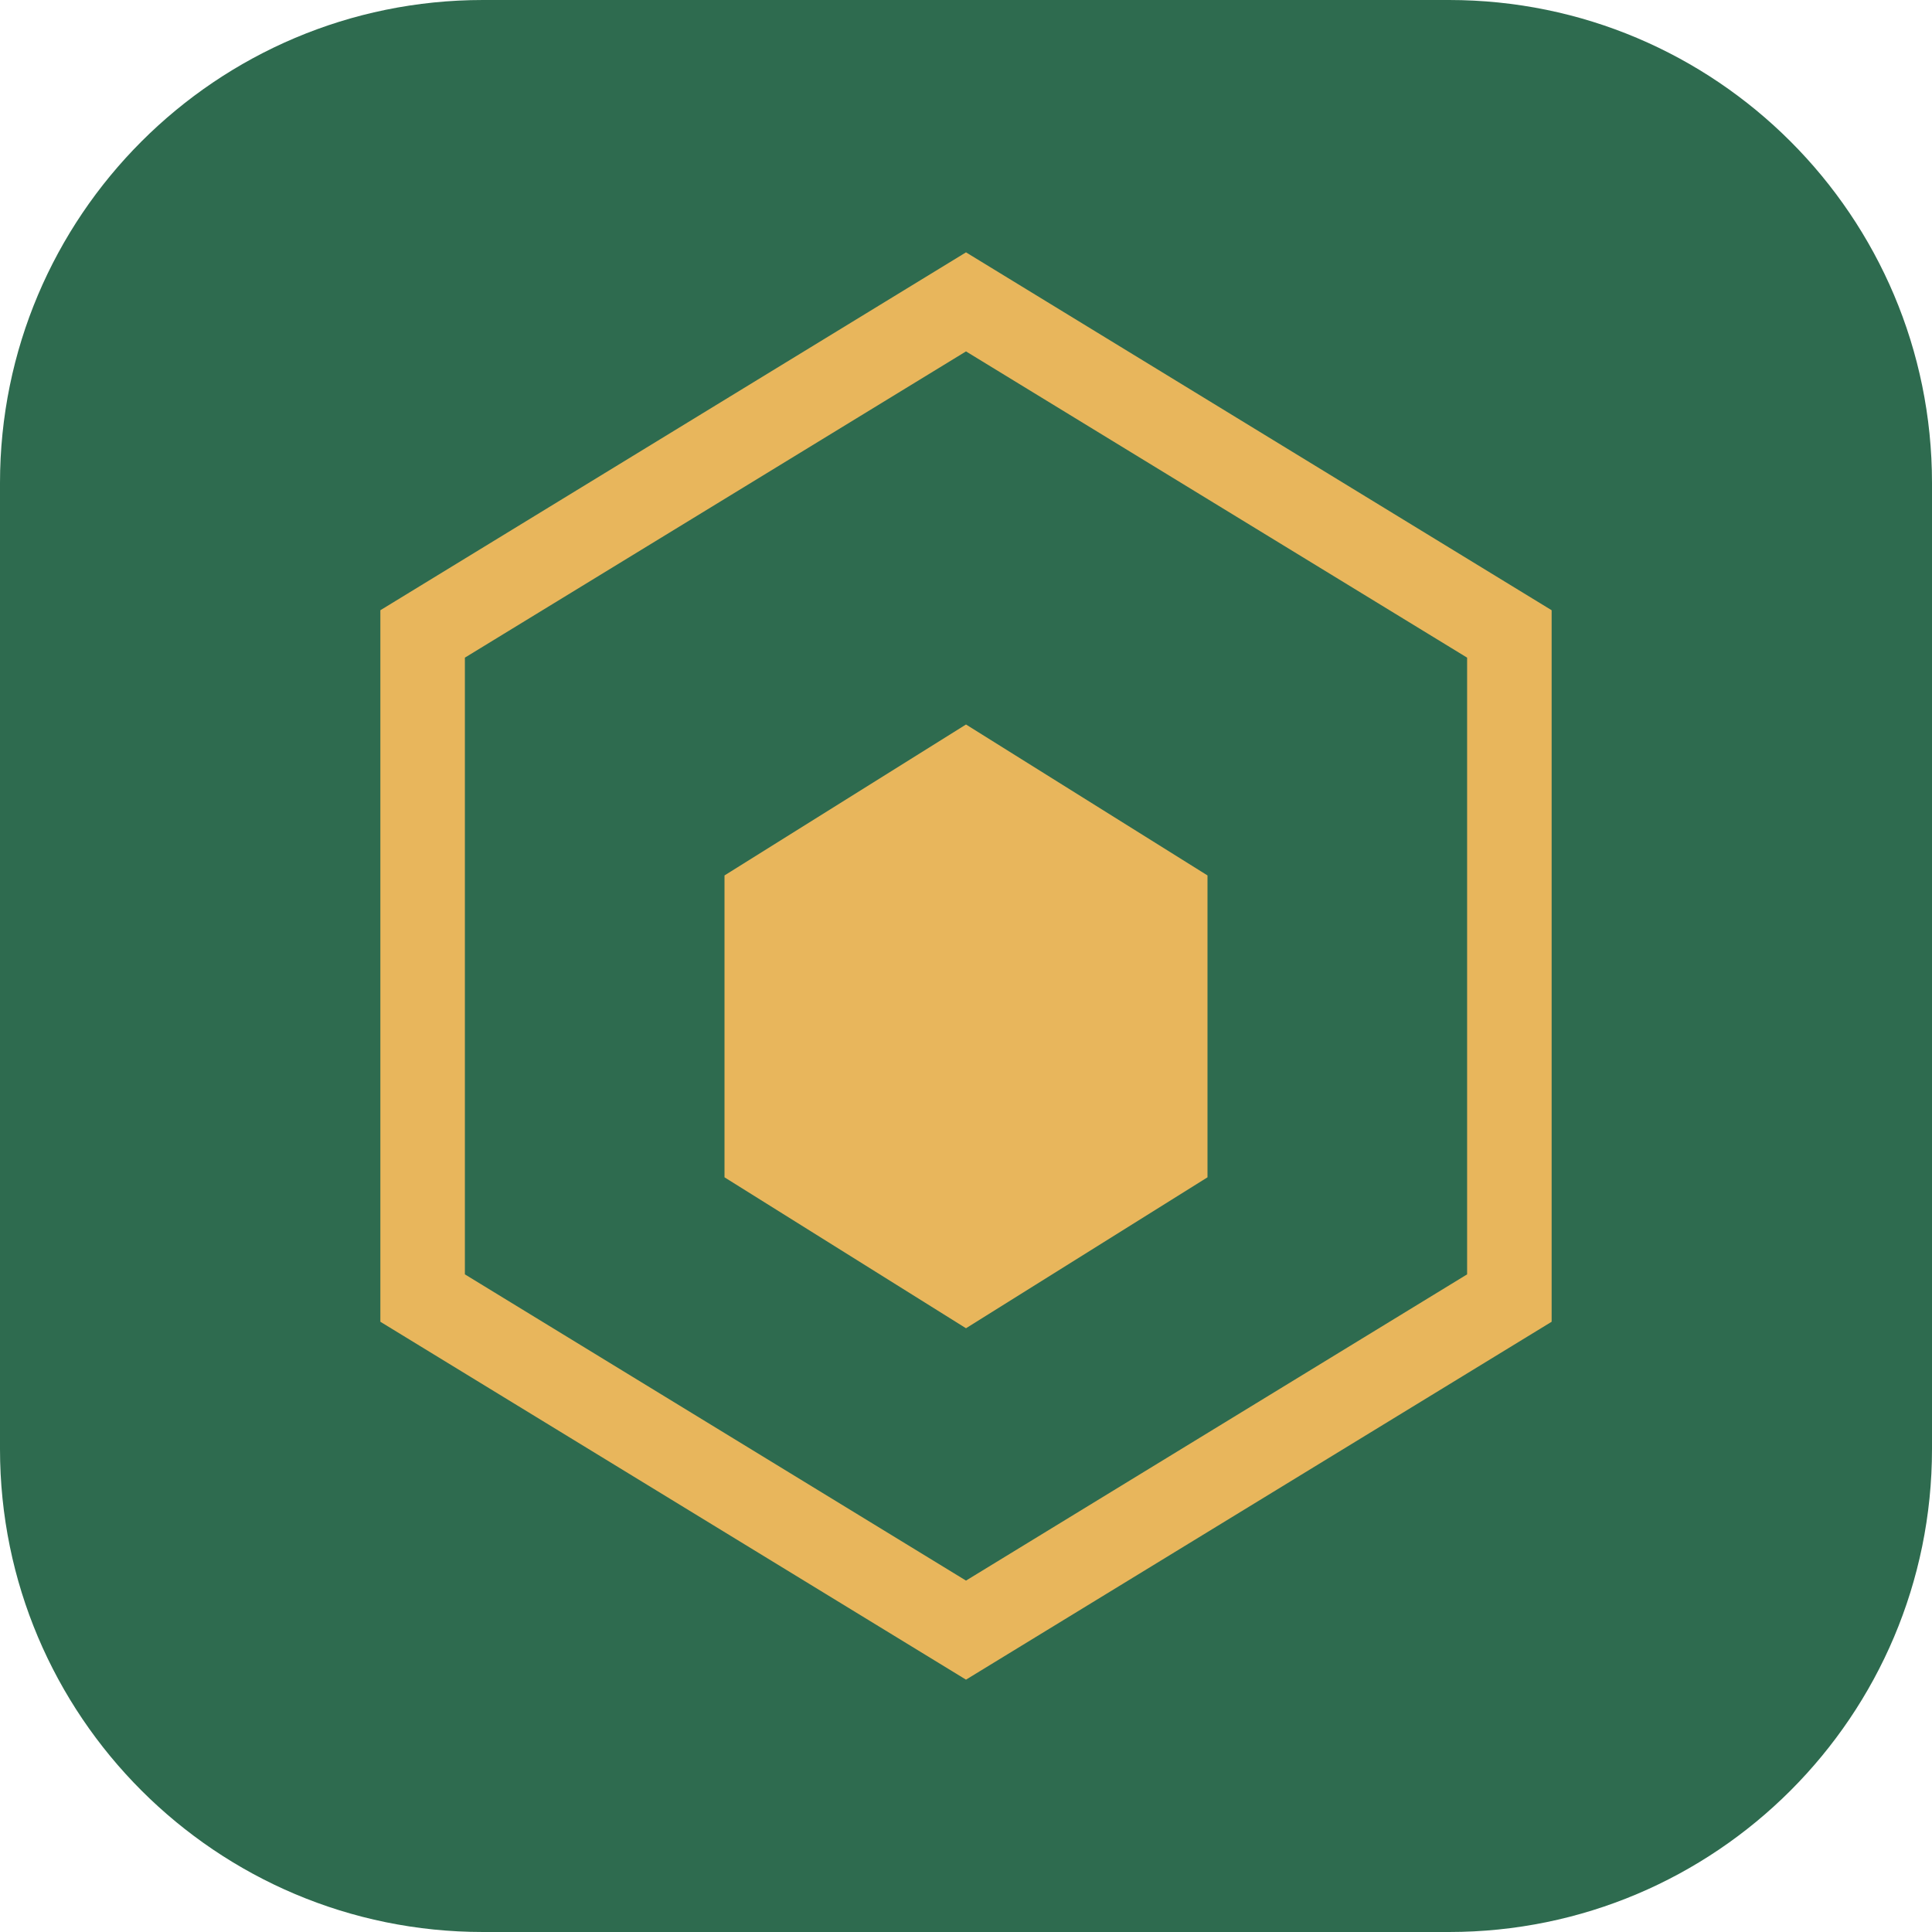
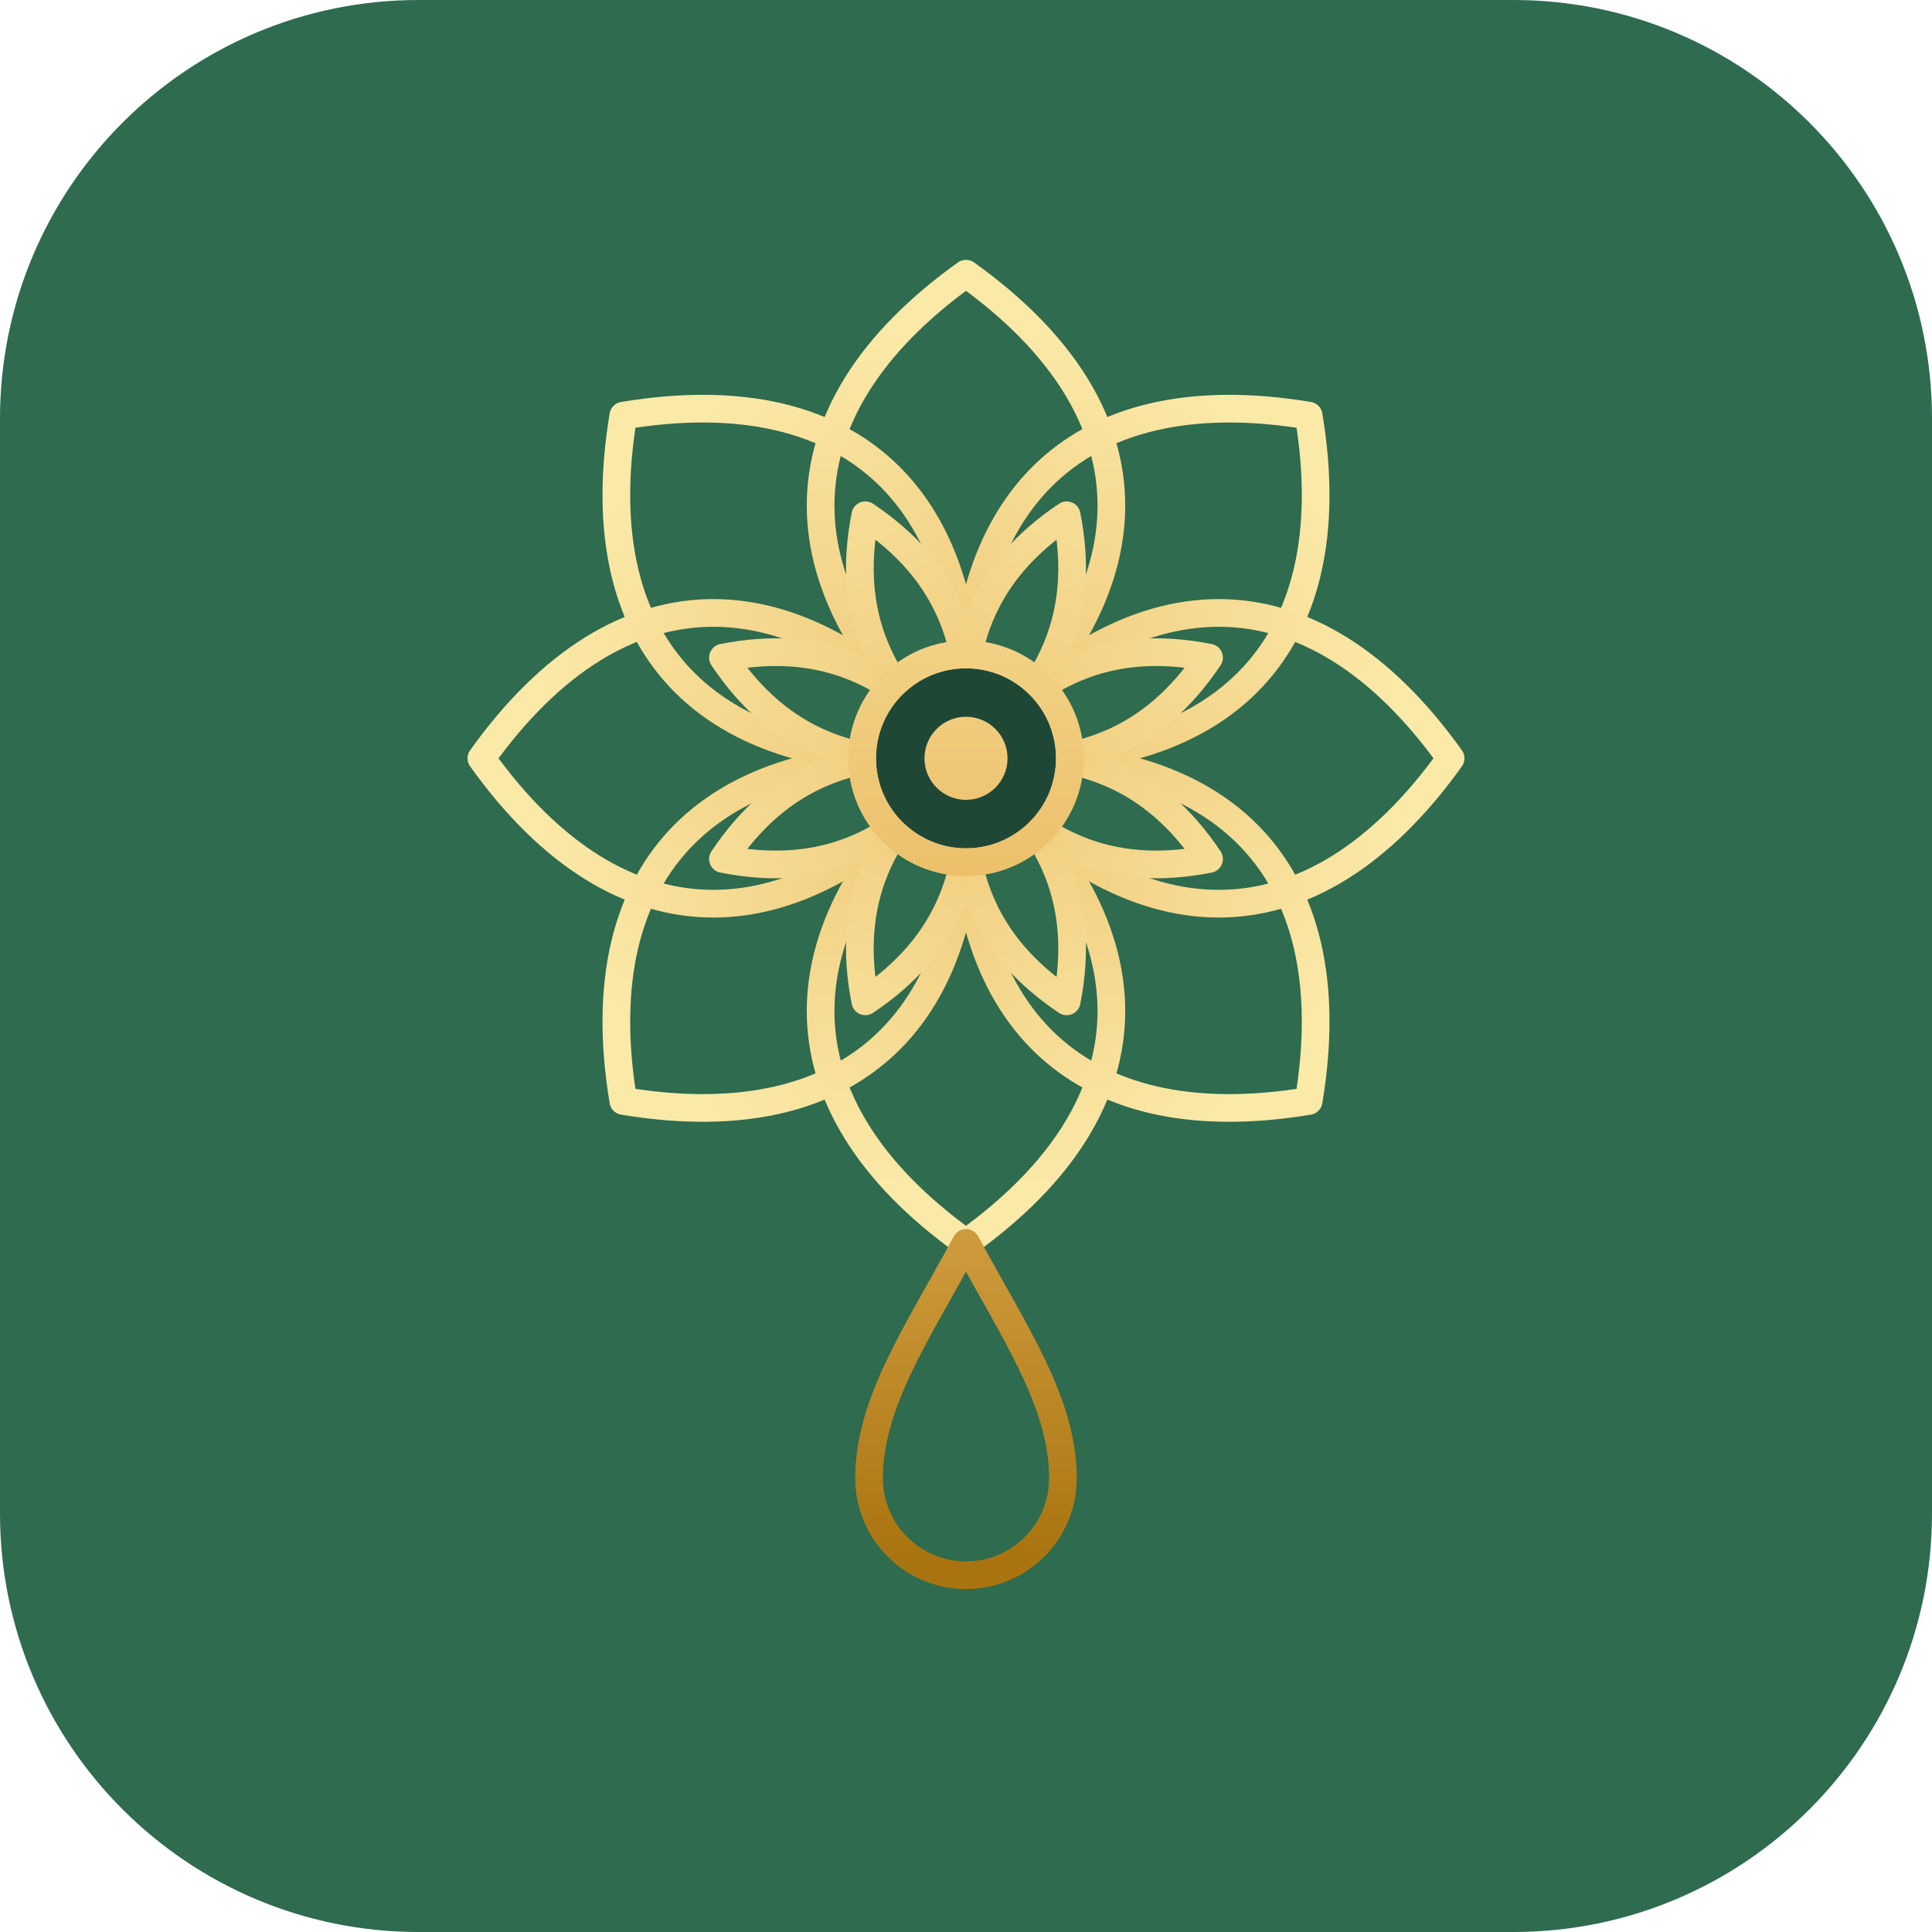
- <svg xmlns="http://www.w3.org/2000/svg" viewBox="0 0 32 32">
-   <rect width="32" height="32" rx="8" fill="#2E6B4F" />
-   <path d="M16 5 L25 10.5 L25 21.5 L16 27 L7 21.5 L7 10.5 Z" fill="none" stroke="#E8B65C" stroke-width="1.4" />
-   <path d="M16 12 L20 14.5 L20 19.5 L16 22 L12 19.5 L12 14.5 Z" fill="#E8B65C" />
+ <svg xmlns="http://www.w3.org/2000/svg" viewBox="0 0 240 240">
+   <rect width="240" height="240" rx="52" fill="#2E6B4F" />
+   <defs>
+     <linearGradient id="fav-gold" x1="120" y1="34" x2="120" y2="212" gradientUnits="userSpaceOnUse">
+       <stop stop-color="#FBE9A8" />
+       <stop offset="0.55" stop-color="#E8B65C" />
+       <stop offset="1" stop-color="#A9740F" />
+     </linearGradient>
+   </defs>
+   <g transform="translate(120 34) scale(0.86) translate(-100 -26)">
+     <g fill="none" stroke="url(#fav-gold)" stroke-width="4" stroke-linejoin="round">
+       <g>
+         <path d="M100 96 C72 72 72 46 100 26 C128 46 128 72 100 96 Z" />
+         <path d="M100 96 C72 72 72 46 100 26 C128 46 128 72 100 96 Z" transform="rotate(45 100 96)" />
+         <path d="M100 96 C72 72 72 46 100 26 C128 46 128 72 100 96 Z" transform="rotate(90 100 96)" />
+         <path d="M100 96 C72 72 72 46 100 26 C128 46 128 72 100 96 Z" transform="rotate(135 100 96)" />
+         <path d="M100 96 C72 72 72 46 100 26 C128 46 128 72 100 96 Z" transform="rotate(180 100 96)" />
+         <path d="M100 96 C72 72 72 46 100 26 C128 46 128 72 100 96 Z" transform="rotate(225 100 96)" />
+         <path d="M100 96 C72 72 72 46 100 26 C128 46 128 72 100 96 Z" transform="rotate(270 100 96)" />
+         <path d="M100 96 C72 72 72 46 100 26 C128 46 128 72 100 96 Z" transform="rotate(315 100 96)" />
+       </g>
+       <g>
+         <path d="M100 96 C92 82 92 70 100 58 C108 70 108 82 100 96 Z" transform="rotate(22.5 100 96)" />
+         <path d="M100 96 C92 82 92 70 100 58 C108 70 108 82 100 96 Z" transform="rotate(67.5 100 96)" />
+         <path d="M100 96 C92 82 92 70 100 58 C108 70 108 82 100 96 Z" transform="rotate(112.5 100 96)" />
+         <path d="M100 96 C92 82 92 70 100 58 C108 70 108 82 100 96 Z" transform="rotate(157.5 100 96)" />
+         <path d="M100 96 C92 82 92 70 100 58 C108 70 108 82 100 96 Z" transform="rotate(202.5 100 96)" />
+         <path d="M100 96 C92 82 92 70 100 58 C108 70 108 82 100 96 Z" transform="rotate(247.5 100 96)" />
+         <path d="M100 96 C92 82 92 70 100 58 C108 70 108 82 100 96 Z" transform="rotate(292.5 100 96)" />
+         <path d="M100 96 C92 82 92 70 100 58 C108 70 108 82 100 96 Z" transform="rotate(337.5 100 96)" />
+       </g>
+       <circle cx="100" cy="96" r="15" fill="#1F4736" />
+       <circle cx="100" cy="96" r="15" />
+       <circle cx="100" cy="96" r="6" fill="url(#fav-gold)" stroke="none" />
+       <path d="M100 166 C107 179 114 189 114 200 A14 14 0 0 1 86 200 C86 189 93 179 100 166 Z" stroke-linecap="butt" />
+     </g>
+   </g>
</svg>
